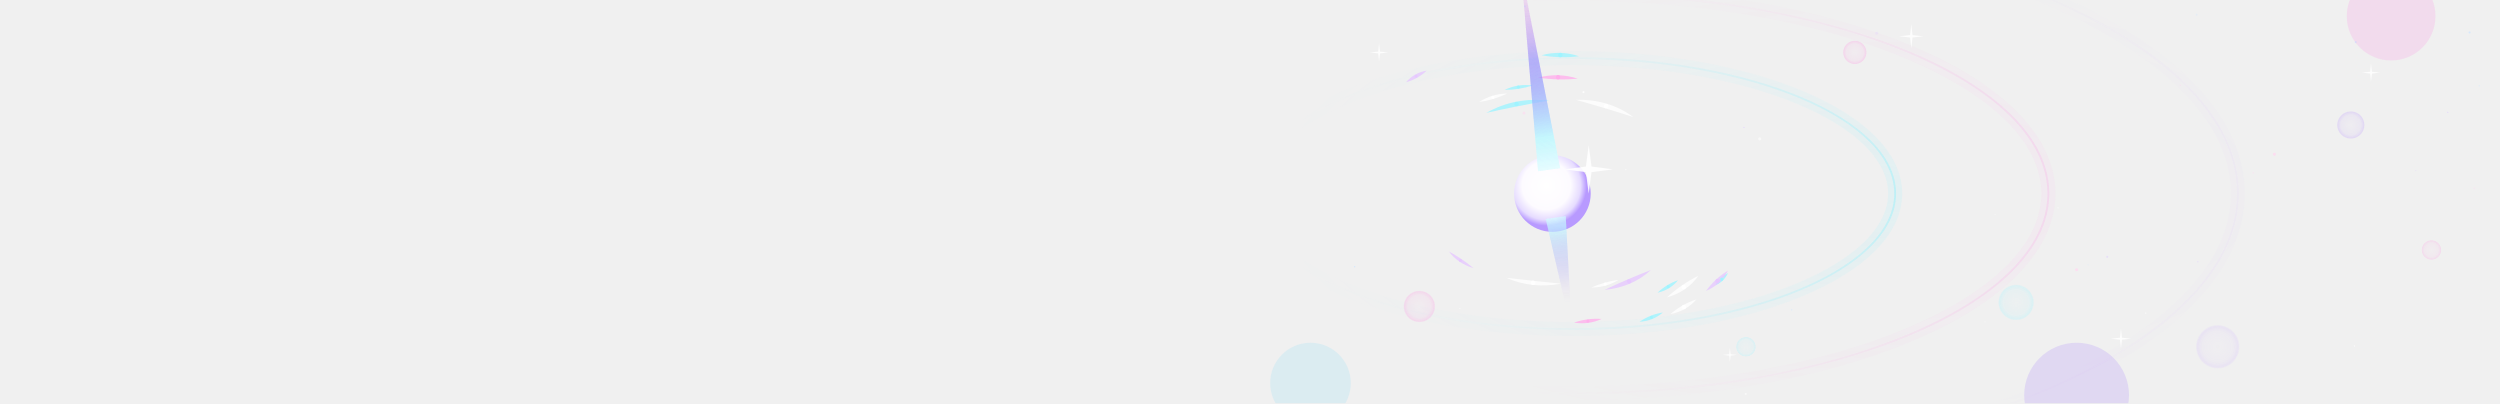
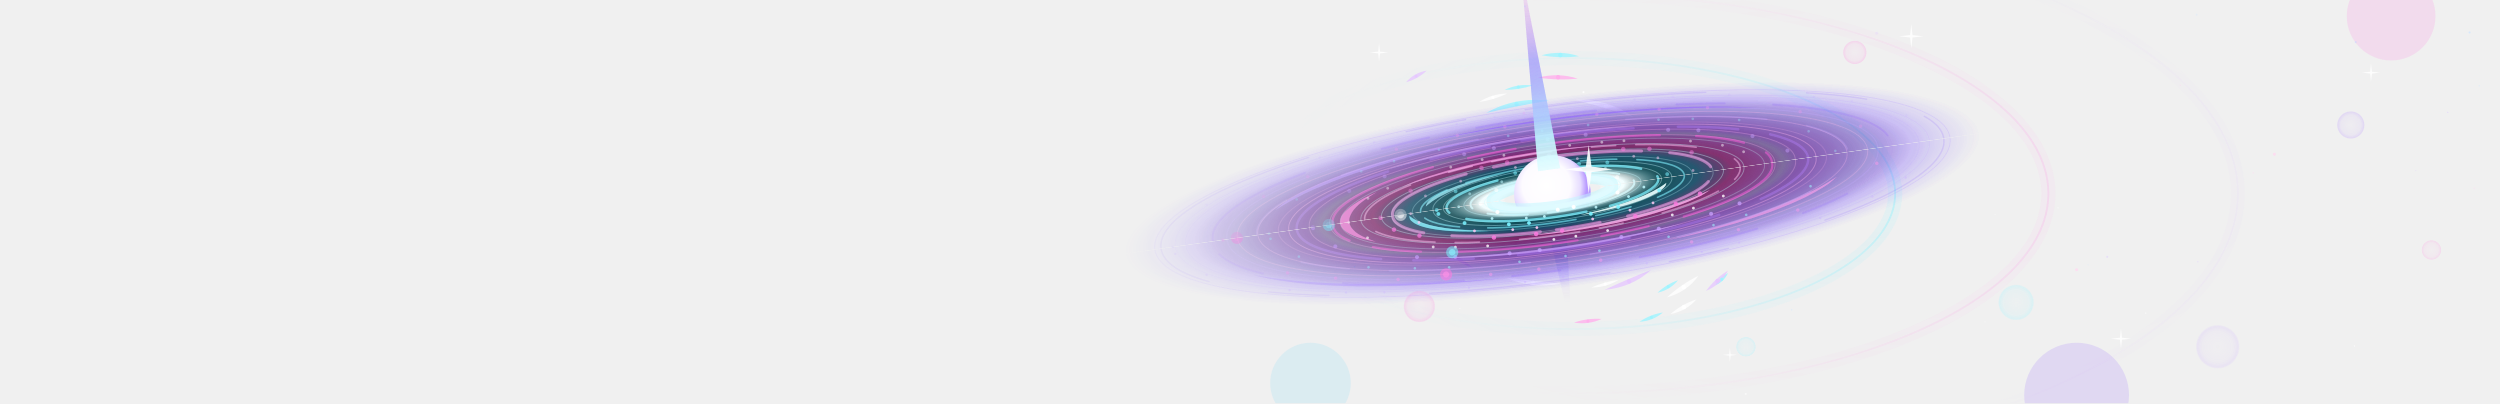
<svg xmlns="http://www.w3.org/2000/svg" viewBox="0 0 1240 200">
  <defs>
    <clipPath id="rdb-singularity-2x">
      <rect x="0" y="0" width="1240" height="200" rx="18" />
    </clipPath>
    <mask id="q1hp1v" maskUnits="userSpaceOnUse" x="0" y="0" width="1240" height="200">
      <ellipse cx="930" cy="96" rx="300" ry="120" fill="url(#q1hp2)" />
    </mask>
    <radialGradient id="q1hp2">
      <stop offset="0" stop-color="#fff" />
      <stop offset="0.55" stop-color="#fff" stop-opacity="0.45" />
      <stop offset="1" stop-color="#fff" stop-opacity="0" />
    </radialGradient>
    <linearGradient id="q1hp1s" x1="610" y1="0" x2="930" y2="0" gradientUnits="userSpaceOnUse">
      <stop offset="0" stop-color="#7af0ff" stop-opacity="0.15" />
      <stop offset="0.55" stop-color="#7af0ff" stop-opacity="0.8" />
      <stop offset="1" stop-color="#7af0ff" />
    </linearGradient>
    <linearGradient id="q1hp1t" x1="534" y1="0" x2="1006" y2="0" gradientUnits="userSpaceOnUse">
      <stop offset="0" stop-color="#ff7ae0" stop-opacity="0.15" />
      <stop offset="0.55" stop-color="#ff7ae0" stop-opacity="0.8" />
      <stop offset="1" stop-color="#ff7ae0" />
    </linearGradient>
    <linearGradient id="q1hp1u" x1="440" y1="0" x2="1100" y2="0" gradientUnits="userSpaceOnUse">
      <stop offset="0" stop-color="#c08aff" stop-opacity="0.15" />
      <stop offset="0.55" stop-color="#c08aff" stop-opacity="0.8" />
      <stop offset="1" stop-color="#c08aff" />
    </linearGradient>
+     <g id="q1hpv" mask="url(#q1hph)">
+       <path d="M558.1 125.8a214 47.1-8 1 1 423.8-59.6 214 47.1-8 1 1-423.8 59.6" fill="url(#q1hpg)" opacity="0.7" />
+       <path d="M558.1 125.8a214 47.1-8 1 1 423.8-59.6 214 47.1-8 1 1-423.8 59.6" fill="url(#q1hpg)" opacity="0.88" />
+       <rect x="556" y="36" width="428" height="120" opacity="0.45" mask="url(#q1hpu)" />
+       <rect x="556" y="36" width="428" height="120" opacity="0.4" mask="url(#q1hpu)" />
+       <path d="M736.3 100.7a34 7.5-8 1 1 67.4-9.4 34 7.5-8 1 1-67.4 9.4" fill="none" stroke="#bff8ff" stroke-width="0.45" opacity="0.3" />
+       <path d="M726.1 102.2a44.3 9.7-8 1 1 87.8-12.4 44.3 9.7-8 1 1-87.8 12.4" fill="none" stroke="#bff8ff" stroke-width="0.45" opacity="0.4" />
+       <path d="M715.9 103.6a54.6 12-8 1 1 108.2-15.2 54.6 12-8 1 1-108.2 15.2" fill="none" stroke="#bff8ff" stroke-width="0.45" opacity="0.4" />
+       <path d="M710.8 104.3a59.8 13.2-8 1 1 118.4-16.6 59.8 13.2-8 1 1-118.4 16.6" fill="none" stroke="#bff8ff" stroke-width="0.45" opacity="0.4" />
+       <path d="M700.6 105.8a70.1 15.4-8 1 1 138.8-19.6 70.1 15.4-8 1 1-138.8 19.6" fill="none" stroke="#bff8ff" stroke-width="0.45" opacity="0.3" />
+       <path d="M690.4 107.2a80.4 17.7-8 1 1 159.2-22.4 80.4 17.7-8 1 1-159.2 22.4" fill="none" stroke="#bff8ff" stroke-width="0.45" opacity="0.3" />
+       <path d="M685.2 107.9a85.6 18.8-8 1 1 169.6-23.8 85.6 18.8-8 1 1-169.6 23.8" fill="none" stroke="#bff8ff" stroke-width="0.45" opacity="0.4" />
+       <path d="M675 109.3a95.9 21.1-8 1 1 190-26.6 95.9 21.1-8 1 1-190 26.6" fill="none" stroke="#bff8ff" stroke-width="0.45" opacity="0.4" />
+       <path d="M664.8 110.8a106.2 23.4-8 1 1 210.4-29.6 106.2 23.4-8 1 1-210.4 29.6" fill="none" stroke="#bff8ff" stroke-width="0.45" opacity="0.3" />
+       <path d="M659.7 111.5a111.4 24.5-8 1 1 220.6-31 111.4 24.5-8 1 1-220.6 31" fill="none" stroke="#ffb0f0" stroke-width="0.45" opacity="0.3" />
+       <path d="M649.5 112.9a121.7 26.8-8 1 1 241-33.8 121.7 26.8-8 1 1-241 33.8" fill="none" stroke="#ffb0f0" stroke-width="0.45" opacity="0.3" />
+       <path d="M639.3 114.4a132 29-8 1 1 261.4-36.8 132 29-8 1 1-261.4 36.8" fill="none" stroke="#ffb0f0" stroke-width="0.45" opacity="0.4" />
+       <path d="M634.1 115.1a137.2 30.2-8 1 1 271.8-38.2 137.2 30.2-8 1 1-271.8 38.2" fill="none" stroke="#ffb0f0" stroke-width="0.45" opacity="0.2" />
+       <path d="M623.9 116.5a147.5 32.5-8 1 1 292.2-41 147.5 32.5-8 1 1-292.2 41" fill="none" stroke="#ffb0f0" stroke-width="0.45" opacity="0.3" />
+       <path d="M613.7 118a157.8 34.7-8 1 1 312.6-44 157.8 34.7-8 1 1-312.6 44" fill="none" stroke="#ffb0f0" stroke-width="0.45" opacity="0.3" />
+       <path d="M608.6 118.7a163 35.9-8 1 1 322.8-45.4 163 35.9-8 1 1-322.8 45.4" fill="none" stroke="#b8a0ff" stroke-width="0.45" opacity="0.3" />
+       <path d="M598.4 120.1a173.3 38.1-8 1 1 343.2-48.2 173.3 38.1-8 1 1-343.2 48.2" fill="none" stroke="#b8a0ff" stroke-width="0.45" opacity="0.2" />
+       <path d="M588.2 121.6a183.6 40.4-8 1 1 363.6-51.2 183.6 40.4-8 1 1-363.6 51.2" fill="none" stroke="#b8a0ff" stroke-width="0.45" opacity="0.2" />
+       <path d="M583 122.3a188.8 41.5-8 1 1 374-52.6 188.8 41.5-8 1 1-374 52.6" fill="none" stroke="#b8a0ff" stroke-width="0.45" opacity="0.2" />
+       <path d="M572.8 123.7a199.1 43.8-8 1 1 394.4-55.4 199.1 43.8-8 1 1-394.4 55.4" fill="none" stroke="#b8a0ff" stroke-width="0.45" opacity="0.3" />
+       <use href="#q1hpi" fill="#e8feff" opacity="0.51" />
+       <use href="#q1hpi" fill="#e8feff" opacity="0.85" />
+       <use href="#q1hpj" fill="#7af0ff" opacity="0.42" />
+       <use href="#q1hpj" fill="#7af0ff" opacity="0.7" />
+       <use href="#q1hpk" fill="#ffb0f0" opacity="0.42" />
+       <use href="#q1hpk" fill="#ffb0f0" opacity="0.7" />
+       <use href="#q1hpl" fill="#ff7ae0" opacity="0.36" />
+       <use href="#q1hpl" fill="#ff7ae0" opacity="0.6" />
+       <use href="#q1hpm" fill="#c8a0ff" opacity="0.33" />
+       <use href="#q1hpm" fill="#c8a0ff" opacity="0.55" />
+       <use href="#q1hpn" fill="#b48cff" opacity="0.3" />
+       <use href="#q1hpn" fill="#b48cff" opacity="0.5" />
+       <use href="#q1hpo" fill="#ff9aec" opacity="0.3" />
+       <use href="#q1hpo" fill="#ff9aec" opacity="0.5" />
+       <use href="#q1hpp" fill="#9a7aff" opacity="0.24" />
+       <use href="#q1hpp" fill="#9a7aff" opacity="0.4" />
+       <use href="#q1hpq" fill="#9ff4ff" opacity="0.36" />
+       <use href="#q1hpq" fill="#9ff4ff" opacity="0.6" />
+       <use href="#q1hpr" fill="#ff8ae0" opacity="0.3" />
+       <use href="#q1hpr" fill="#ff8ae0" opacity="0.5" />
+       <use href="#q1hps" fill="#c8a0ff" opacity="0.27" />
+       <use href="#q1hps" fill="#c8a0ff" opacity="0.45" />
+       <use href="#q1hpt" fill="#8a5aff" opacity="0.24" />
+       <use href="#q1hpt" fill="#8a5aff" opacity="0.4" />
+       <path d="M740.3 100.2a30 6.6-8 1 1 59.4-8.4 30 6.6-8 1 1-59.4 8.4" fill="none" stroke="#ffffff" stroke-width="1.5" opacity="0.95" stroke-dasharray="34 7 12 5" stroke-linecap="round">
+         <animate attributeName="stroke-dashoffset" values="0;-58" dur="4.2s" repeatCount="indefinite" />
+       </path>
+       <path d="M729.4 101.7a41 9-8 1 1 81.2-11.4 41 9-8 1 1-81.2 11.4" fill="none" stroke="#d6fbff" stroke-width="1" opacity="0.8" stroke-dasharray="48 10 20 8" stroke-linecap="round">
+         <animate attributeName="stroke-dashoffset" values="0;-86" dur="5.6s" repeatCount="indefinite" />
+       </path>
+       <path d="M717.5 103.4a53 11.7-8 1 1 105-14.8 53 11.7-8 1 1-105 14.8" fill="none" stroke="#7af0ff" stroke-width="1.2" opacity="0.75" stroke-dasharray="30 12 60 9" stroke-linecap="round">
+         <animate attributeName="stroke-dashoffset" values="0;-111" dur="7.4s" repeatCount="indefinite" />
+       </path>
+       <path d="M704.6 105.2a66 14.5-8 1 1 130.8-18.4 66 14.5-8 1 1-130.8 18.4" fill="none" stroke="#7af0ff" stroke-width="0.8" opacity="0.6" stroke-dasharray="18 10 44 14" stroke-linecap="round">
+         <animate attributeName="stroke-dashoffset" values="0;-86" dur="8.4s" repeatCount="indefinite" />
+       </path>
+       <path d="M690.8 107.1a80 17.6-8 1 1 158.4-22.2 80 17.6-8 1 1-158.4 22.2" fill="none" stroke="#ff9aec" stroke-width="1.5" opacity="0.55" stroke-dasharray="44 14 22 8" stroke-linecap="round">
+         <animate attributeName="stroke-dashoffset" values="0;-88" dur="11s" repeatCount="indefinite" />
+       </path>
+       <path d="M676.9 109.1a94 20.7-8 1 1 186.2-26.2 94 20.7-8 1 1-186.2 26.2" fill="none" stroke="#ffc0f4" stroke-width="0.8" opacity="0.5" stroke-dasharray="30 20 12 10" stroke-linecap="round">
+         <animate attributeName="stroke-dashoffset" values="0;-72" dur="12s" repeatCount="indefinite" />
+       </path>
+       <path d="M661.1 111.3a110 24.2-8 1 1 217.8-30.6 110 24.2-8 1 1-217.8 30.6" fill="none" stroke="#ff4fd8" stroke-width="1.1" opacity="0.5" stroke-dasharray="60 18 24 12" stroke-linecap="round">
+         <animate attributeName="stroke-dashoffset" values="0;-114" dur="15s" repeatCount="indefinite" />
+       </path>
+       <path d="M643.2 113.8a128 28.2-8 1 1 253.6-35.6 128 28.2-8 1 1-253.6 35.6" fill="none" stroke="#b07aff" stroke-width="1.2" opacity="0.38" stroke-dasharray="56 22 30 16" stroke-linecap="round">
+         <animate attributeName="stroke-dashoffset" values="0;-124" dur="18s" repeatCount="indefinite" />
+       </path>
+       <path d="M623.4 116.6a148 32.6-8 1 1 293.2-41.2 148 32.6-8 1 1-293.2 41.2" fill="none" stroke="#c0a0ff" stroke-width="0.8" opacity="0.3" stroke-dasharray="24 30 70 20" stroke-linecap="round">
+         <animate attributeName="stroke-dashoffset" values="0;-144" dur="22s" repeatCount="indefinite" />
+       </path>
+       <path d="M601.7 119.7a170 37.4-8 1 1 336.6-47.4 170 37.4-8 1 1-336.6 47.4" fill="none" stroke="#8a5aff" stroke-width="1" opacity="0.22" stroke-dasharray="60 40 24 24" stroke-linecap="round">
+         <animate attributeName="stroke-dashoffset" values="0;-148" dur="27s" repeatCount="indefinite" />
+       </path>
+       <path d="M575.9 123.3a196 43.1-8 1 1 388.2-54.6 196 43.1-8 1 1-388.2 54.6" fill="none" stroke="#7a4aff" stroke-width="0.7" opacity="0.16" stroke-dasharray="90 50 30 30" stroke-linecap="round">
+         <animate attributeName="stroke-dashoffset" values="0;-200" dur="33s" repeatCount="indefinite" />
+       </path>
+       <path d="M740.3 100.2a30 6.6-8 1 1 59.4-8.4 30 6.6-8 1 1-59.4 8.4" fill="none" stroke="#ffffff" stroke-width="2.2" opacity="0.95" />
+       <path d="M740.3 100.2a30 6.6-8 1 1 59.4-8.4 30 6.6-8 1 1-59.4 8.4" fill="none" stroke="#bff8ff" stroke-width="6" opacity="0.5" />
+     </g>
+     <mask id="q1hph" maskUnits="userSpaceOnUse" x="-50" y="-50" width="1340" height="300">
+       <rect x="0" y="0" width="1240" height="200" fill="url(#q1hp23)" />
+     </mask>
+     <linearGradient id="q1hp23" x1="558.08" y1="125.78" x2="981.92" y2="66.22" gradientUnits="userSpaceOnUse">
+       <stop offset="0" stop-color="#fff" stop-opacity="0.3" />
+       <stop offset="0.45" stop-color="#fff" />
+       <stop offset="1" stop-color="#fff" stop-opacity="0.85" />
+     </linearGradient>
+     <radialGradient id="q1hpg" cx="0" cy="0" r="214" gradientUnits="userSpaceOnUse" gradientTransform="translate(770,96) rotate(-8) scale(1,0.22)">
+       <stop offset="0" stop-color="#fff" stop-opacity="0" />
+       <stop offset="0.11" stop-color="#ffffff" stop-opacity="0" />
+       <stop offset="0.13" stop-color="#ffffff" />
+       <stop offset="0.19" stop-color="#e8feff" />
+       <stop offset="0.26" stop-color="#22e0ff" />
+       <stop offset="0.34" stop-color="#2ab8ff" stop-opacity="0.9" />
+       <stop offset="0.42" stop-color="#ff3ad0" stop-opacity="0.85" />
+       <stop offset="0.5" stop-color="#d02ee8" stop-opacity="0.6" />
+       <stop offset="0.54" stop-color="#7a2cff" stop-opacity="0.3" />
+       <stop offset="0.58" stop-color="#a23cff" stop-opacity="0.6" />
+       <stop offset="0.66" stop-color="#8a3dff" stop-opacity="0.46" />
+       <stop offset="0.74" stop-color="#5a2cff" stop-opacity="0.28" />
+       <stop offset="0.78" stop-color="#6a34ff" stop-opacity="0.3" />
+       <stop offset="0.88" stop-color="#4a1dff" stop-opacity="0.12" />
+       <stop offset="1" stop-color="#4a1dff" stop-opacity="0" />
+     </radialGradient>
+     <mask id="q1hpu" maskUnits="userSpaceOnUse" x="-50" y="-50" width="1340" height="300">
+       <path d="M592 121a179.8 39.5-8 1 1 356-50 179.8 39.5-8 1 1-356 50" fill="url(#q1hp25)" />
+     </mask>
+     <radialGradient id="q1hp25" cx="0" cy="0" r="179.76" gradientUnits="userSpaceOnUse" gradientTransform="translate(770,96) rotate(-8) scale(1,0.22)">
+       <stop offset="0" stop-color="#fff" stop-opacity="0" />
+       <stop offset="0.2" stop-color="#fff" stop-opacity="0" />
+       <stop offset="0.3" stop-color="#fff" />
+       <stop offset="1" stop-color="#fff" stop-opacity="0" />
+     </radialGradient>
+     <path d="M826.5 90.7c-.1 .3-.2 1.1-.6 1.6-.4 .6-1 1.1-1.7 1.7-.7 .6-1.6 1.2-2.6 1.8-1.1 .6-2.3 1.2-3.6 1.8-1.3 .6-2.8 1.2-4.3 1.8-1.6 .6-3.3 1.1-5.1 1.7-1.8 .6-3.7 1.1-5.7 1.6-1.9 .5-4 1-6.1 1.5-2.1 .5-4.3 .9-6.5 1.4-2.1 .4-5.5 .9-6.6 1.1l0 0c1-.3 4-1 6-1.5 1.9-.4 3.8-.9 5.6-1.4 1.9-.5 3.6-1 5.3-1.6 1.7-.5 3.4-1 4.9-1.5 1.6-.5 3.1-1.1 4.6-1.6 1.4-.5 2.8-1.1 4.1-1.6 1.3-.6 2.6-1.1 3.7-1.7 1.2-.5 2.3-1.1 3.3-1.7 1.1-.5 2-1.1 2.9-1.7 .9-.5 2-1.4 2.4-1.7z" id="q1hpi" />
+     <path d="M738.5 114.6c-1.1 0-4.6 .2-6.7 .2-2.2 .1-4.3 0-6.3 0-2.1 0-4-.1-5.9-.2-1.8-.1-3.6-.3-5.2-.5-1.7-.2-3.2-.4-4.6-.7-1.4-.2-2.7-.6-3.9-.9-1.1-.3-2.1-.7-3-1.1-.9-.4-1.6-.8-2.2-1.3-.6-.4-1.1-.9-1.3-1.4-.3-.5-.3-1.3-.4-1.6l0 0c.3 .2 1.2 .9 1.9 1.3 .7 .4 1.4 .8 2.3 1.2 .8 .4 1.7 .8 2.8 1.1 1 .3 2.1 .7 3.3 1 1.1 .2 2.4 .5 3.7 .8 1.4 .2 2.8 .5 4.3 .7 1.4 .2 3 .4 4.6 .5 1.7 .2 3.4 .3 5.1 .4 1.8 .2 3.7 .2 5.6 .3 1.9 .1 4.9 .1 5.9 .2z" id="q1hpj" />
+     <path d="M848.2 94.2c-.8 .5-2.8 1.9-4.6 2.9-1.8 .9-3.9 1.9-6.2 2.9-2.3 .9-4.8 1.9-7.5 2.8-2.6 1-5.5 1.9-8.6 2.8-3 .9-6.2 1.8-9.5 2.6-3.3 .8-6.8 1.6-10.3 2.4-3.6 .7-7.2 1.5-10.9 2.1-3.6 .7-7.3 1.3-11.1 1.8-3.7 .6-7.4 1.1-11.1 1.5-3.7 .4-9.1 .8-10.9 1l0 0c1.8-.2 7.3-.9 11-1.5 3.6-.5 7.2-1.1 10.7-1.7 3.5-.6 7-1.2 10.5-1.9 3.4-.6 6.8-1.4 10.1-2.1 3.3-.7 6.5-1.5 9.7-2.3 3.1-.8 6.2-1.6 9.1-2.4 3-.9 5.8-1.7 8.5-2.6 2.7-.9 5.4-1.8 7.8-2.7 2.5-.9 4.8-1.8 7.1-2.8 2.2-.9 5.2-2.3 6.2-2.8z" id="q1hpk" />
+     <path d="M682.4 119.9c-1-.3-4.4-.9-6.3-1.4-1.9-.5-3.5-1.1-4.9-1.7-1.4-.6-2.6-1.3-3.6-2-1-.7-1.7-1.5-2.2-2.3-.4-.8-.7-1.7-.7-2.5 .1-.9 .3-1.8 .8-2.8 .5-.9 1.3-1.9 2.3-2.8 1-1 2.2-2 3.7-3 1.4-1 3.1-2 5-3.1 1.9-1 5.3-2.5 6.3-3l0 0c-.8 .5-3.3 2-4.8 3-1.4 1-2.7 2-3.8 2.9-1.1 1-2 1.9-2.8 2.9-.7 .9-1.2 1.8-1.6 2.7-.4 .9-.6 1.7-.6 2.6 0 .8 .1 1.6 .5 2.4 .3 .8 .9 1.6 1.6 2.3 .7 .8 1.6 1.5 2.6 2.1 1.1 .7 2.4 1.3 3.8 1.9 1.4 .6 3.9 1.5 4.7 1.8z" id="q1hpl" />
+     <path d="M834.7 110.8c-1.8 .5-7.1 2-10.9 3-3.7 1-7.7 1.9-11.7 2.8-4 .9-8.2 1.8-12.4 2.6-4.2 .8-8.5 1.6-12.8 2.3-4.3 .8-8.7 1.4-13 2.1-4.4 .6-8.8 1.1-13.1 1.6-4.4 .5-8.7 1-13 1.3-4.2 .4-8.5 .7-12.6 .9-4.1 .3-8.2 .4-12 .5-3.9 .1-9.4 .1-11.3 .1l0 0c2-.1 8-.3 12-.6 4-.2 8.1-.5 12.2-.8 4.1-.3 8.3-.7 12.5-1.1 4.1-.4 8.3-.9 12.5-1.4 4.2-.5 8.4-1 12.6-1.6 4.2-.6 8.4-1.3 12.6-1.9 4.2-.7 8.3-1.4 12.4-2.2 4.2-.7 8.3-1.5 12.3-2.3 4-.8 8-1.7 12-2.6 3.9-.9 9.7-2.3 11.7-2.7z" id="q1hpm" />
+     <path d="M632.6 104.2c.8-.7 2.9-2.6 4.8-4 1.9-1.3 4.2-2.7 6.7-4.1 2.6-1.4 5.4-2.7 8.4-4.1 3.1-1.4 6.5-2.8 10-4.1 3.6-1.4 7.4-2.7 11.4-4 4-1.3 8.3-2.6 12.7-3.9 4.4-1.2 9-2.5 13.7-3.6 4.7-1.2 9.6-2.3 14.5-3.4 4.9-1.1 10-2.1 15.1-3 5.1-1 13-2.2 15.6-2.7l0 0c-2.5 .5-10.1 2-15 3-4.9 1.1-9.8 2.1-14.5 3.2-4.7 1.1-9.3 2.3-13.7 3.4-4.5 1.2-8.8 2.4-13 3.6-4.2 1.3-8.3 2.5-12.1 3.8-3.9 1.2-7.7 2.5-11.2 3.8-3.5 1.3-6.9 2.7-10.1 4-3.2 1.3-6.2 2.7-9 4-2.8 1.4-5.3 2.7-7.7 4.1-2.4 1.3-5.5 3.3-6.6 4z" id="q1hpn" />
+     <path d="M911.2 87.6c-.7 .5-2.4 2.1-3.9 3.3-1.5 1.1-3.3 2.2-5.2 3.3-2 1.2-4.1 2.3-6.4 3.5-2.3 1.1-4.8 2.2-7.5 3.4-2.6 1.1-5.5 2.2-8.5 3.4-3 1.1-6.1 2.2-9.4 3.3-3.3 1-6.8 2.1-10.3 3.2-3.6 1-7.3 2-11.1 3-3.7 1-7.6 2-11.6 2.9-4 .9-10.2 2.2-12.2 2.7l0 0c1.9-.5 7.7-1.9 11.5-2.9 3.7-1 7.4-2 11-3 3.5-1 7-2 10.4-3.1 3.3-1 6.6-2.1 9.7-3.1 3.2-1.1 6.2-2.2 9.1-3.3 3-1.1 5.8-2.1 8.4-3.3 2.7-1.1 5.3-2.2 7.7-3.3 2.4-1.1 4.7-2.2 6.9-3.3 2.2-1.1 4.2-2.3 6.1-3.4 1.8-1.1 4.4-2.8 5.3-3.3z" id="q1hpo" />
+     <path d="M745 138c-2.5 .3-10.1 1.1-15.1 1.6-5 .4-10 .8-14.9 1.1-4.8 .4-9.7 .6-14.4 .8-4.8 .2-9.4 .4-14 .4-4.5 .1-9 .1-13.2 .1-4.3-.1-8.5-.2-12.5-.4-4-.2-7.8-.4-11.5-.7-3.6-.4-7.1-.7-10.4-1.2-3.3-.4-6.4-.9-9.3-1.5-2.9-.5-6.6-1.5-7.9-1.8l0 0c1.5 .2 6 1 9.1 1.5 3.2 .4 6.6 .8 10 1.2 3.5 .3 7.1 .7 10.8 .9 3.7 .3 7.6 .5 11.6 .6 3.9 .2 8 .3 12.2 .3 4.2 .1 8.5 .1 12.9 .1 4.4-.1 8.9-.2 13.5-.3 4.6-.2 9.2-.4 14-.6 4.7-.3 9.5-.6 14.4-.9 4.8-.4 12.3-1 14.7-1.2z" id="q1hpp" />
+     <path d="M707.2 102.4c.1-.3 .2-1.1 .6-1.6 .3-.6 .8-1.1 1.5-1.7 .6-.6 1.4-1.2 2.3-1.7 .9-.6 2-1.2 3.2-1.8 1.1-.6 2.4-1.2 3.8-1.8 1.4-.6 3-1.2 4.6-1.8 1.6-.5 3.4-1.1 5.2-1.6 1.8-.6 3.7-1.1 5.6-1.6 2-.6 4-1.1 6.1-1.5 2.1-.5 5.3-1.1 6.4-1.4l0 0c-1 .3-3.8 1.1-5.7 1.6-1.8 .5-3.6 1-5.3 1.5-1.7 .6-3.4 1.1-5 1.6-1.6 .6-3.1 1.1-4.6 1.7-1.4 .5-2.8 1.1-4.2 1.6-1.3 .6-2.5 1.1-3.7 1.7-1.2 .6-2.3 1.1-3.4 1.7-1 .5-2 1.1-2.9 1.7-.9 .5-1.7 1.1-2.4 1.7-.8 .5-1.7 1.4-2.1 1.7z" id="q1hpq" />
+     <path d="M695.3 92.8c1.1-.5 4.2-1.9 6.6-2.9 2.4-.9 5.1-1.9 7.9-2.8 2.8-.9 5.8-1.8 8.8-2.7 3.1-.9 6.4-1.7 9.7-2.5 3.4-.8 6.8-1.6 10.4-2.4 3.5-.7 7.1-1.4 10.8-2.1 3.6-.6 7.4-1.2 11.1-1.8 3.7-.5 7.4-1 11.1-1.5 3.7-.4 7.4-.8 11-1.1 3.6-.3 8.9-.7 10.7-.8l0 0c-1.8 .2-7.3 .8-10.9 1.2-3.6 .4-7.2 .9-10.8 1.4-3.6 .5-7.2 1-10.8 1.6-3.5 .6-7 1.2-10.5 1.8-3.5 .7-6.9 1.4-10.3 2.1-3.4 .7-6.7 1.4-9.9 2.2-3.3 .8-6.5 1.6-9.6 2.4-3.1 .8-6.1 1.6-9 2.5-2.9 .9-5.7 1.7-8.4 2.6-2.8 .9-6.6 2.3-7.9 2.8z" id="q1hpr" />
+     <path d="M686.3 84.6c1.7-.5 6.6-2.2 10.2-3.2 3.5-1.1 7.3-2.1 11.1-3.2 3.9-1 7.9-2 12-2.9 4.1-1 8.3-1.9 12.6-2.7 4.2-.9 8.6-1.7 13-2.5 4.4-.8 8.8-1.5 13.3-2.2 4.5-.7 9-1.3 13.4-1.8 4.5-.6 8.9-1.1 13.3-1.5 4.4-.5 8.8-.9 13.1-1.2 4.3-.3 10.5-.6 12.6-.7l0 0c-2.1 .2-8.6 .7-12.9 1.1-4.3 .4-8.7 .9-13.1 1.4-4.3 .5-8.7 1-13 1.6-4.4 .6-8.7 1.2-13.1 1.9-4.3 .7-8.6 1.4-12.9 2.2-4.2 .7-8.5 1.5-12.7 2.3-4.1 .9-8.3 1.7-12.3 2.6-4.1 .9-8.1 1.8-12 2.8-3.9 .9-7.8 1.9-11.5 2.9-3.8 1.1-9.2 2.6-11.1 3.1z" id="q1hps" />
+     <path d="M709 69.9c2.7-.6 10.6-2.4 16.1-3.5 5.5-1.1 11.1-2.2 16.8-3.2 5.7-1 11.4-2 17.2-2.9 5.7-.8 11.6-1.6 17.4-2.4 5.7-.7 11.6-1.4 17.3-1.9 5.7-.6 11.4-1.1 17-1.5 5.6-.5 11.2-.8 16.6-1.1 5.4-.2 10.7-.4 15.8-.5 5.1-.1 10.1-.1 14.9 0 4.7 .1 11.4 .5 13.7 .5l0 0c-2.4 0-9.5-.1-14.5-.1-4.9 0-10 .1-15.1 .2-5.2 .2-10.5 .4-15.8 .7-5.4 .3-10.9 .7-16.4 1.1-5.5 .4-11.1 .9-16.7 1.5-5.6 .6-11.3 1.2-17 1.9-5.6 .7-11.3 1.5-17 2.3-5.7 .8-11.4 1.7-17 2.6-5.7 1-11.3 2-16.8 3-5.6 1.1-13.8 2.8-16.5 3.3z" id="q1hpt" />
+     <clipPath id="q1hpx">
+       <polygon points="309.6,-162.4 1141.4,-279.3 1185.9,37.5 354.1,154.5" />
+     </clipPath>
+     <g id="q1hpw" mask="url(#q1hph)">
+       <path d="M734.4 101a36 7.9-8 1 1 71.2-10 36 7.9-8 1 1-71.2 10" fill="none" stroke="#ffffff" stroke-width="2" stroke-linecap="round" stroke-dasharray="0.01 11 0.01 23 0.01 8 0.01 30" opacity="1">
+         <animate attributeName="stroke-dashoffset" values="0;-72.04" dur="5s" repeatCount="indefinite" />
+       </path>
+       <path d="M723.5 102.5a47 10.3-8 1 1 93-13 47 10.3-8 1 1-93 13" fill="none" stroke="#bff8ff" stroke-width="1.4" stroke-linecap="round" stroke-dasharray="0.01 9 0.01 17 0.01 26" opacity="0.9">
+         <animate attributeName="stroke-dashoffset" values="0;-52.03" dur="8s" repeatCount="indefinite" />
+       </path>
+       <path d="M712.6 104.1a58 12.8-8 1 1 114.8-16.2 58 12.8-8 1 1-114.8 16.2" fill="none" stroke="#7af0ff" stroke-width="1.9" stroke-linecap="round" stroke-dasharray="0.01 14 0.01 31 0.01 10 0.01 22" opacity="0.95">
+         <animate attributeName="stroke-dashoffset" values="0;-77.04" dur="9s" repeatCount="indefinite" />
+       </path>
+       <path d="M699.7 105.9a71 15.6-8 1 1 140.6-19.8 71 15.6-8 1 1-140.6 19.8" fill="none" stroke="#ffc8f4" stroke-width="1.4" stroke-linecap="round" stroke-dasharray="0.01 12 0.01 19 0.01 28" opacity="0.9">
+         <animate attributeName="stroke-dashoffset" values="0;-59.03" dur="11s" repeatCount="indefinite" />
+       </path>
+       <path d="M684.8 108a86 18.9-8 1 1 170.4-24 86 18.9-8 1 1-170.4 24" fill="none" stroke="#ff7ae0" stroke-width="2.2" stroke-linecap="round" stroke-dasharray="0.01 21 0.01 37 0.01 13" opacity="0.85">
+         <animate attributeName="stroke-dashoffset" values="0;-71.03" dur="14s" repeatCount="indefinite" />
+       </path>
+       <path d="M669 110.2a102 22.4-8 1 1 202-28.4 102 22.4-8 1 1-202 28.4" fill="none" stroke="#ffffff" stroke-width="1.4" stroke-linecap="round" stroke-dasharray="0.01 16 0.01 11 0.01 33" opacity="0.85">
+         <animate attributeName="stroke-dashoffset" values="0;-60.03" dur="17s" repeatCount="indefinite" />
+       </path>
+       <path d="M651.2 112.7a120 26.4-8 1 1 237.6-33.4 120 26.4-8 1 1-237.6 33.4" fill="none" stroke="#c8a0ff" stroke-width="2" stroke-linecap="round" stroke-dasharray="0.01 27 0.01 19 0.01 41 0.01 15" opacity="0.8">
+         <animate attributeName="stroke-dashoffset" values="0;-102.04" dur="21s" repeatCount="indefinite" />
+       </path>
+       <path d="M629.4 115.8a142 31.2-8 1 1 281.2-39.6 142 31.2-8 1 1-281.2 39.6" fill="none" stroke="#9ff4ff" stroke-width="1.3" stroke-linecap="round" stroke-dasharray="0.01 23 0.01 35 0.01 17" opacity="0.6">
+         <animate attributeName="stroke-dashoffset" values="0;-75.03" dur="26s" repeatCount="indefinite" />
+       </path>
+       <path d="M606.6 119a165 36.3-8 1 1 326.8-46 165 36.3-8 1 1-326.8 46" fill="none" stroke="#ff9aec" stroke-width="1.7" stroke-linecap="round" stroke-dasharray="0.01 31 0.01 24 0.01 46" opacity="0.5">
+         <animate attributeName="stroke-dashoffset" values="0;-101.03" dur="31s" repeatCount="indefinite" />
+       </path>
+       <path d="M581.8 122.4a190 41.8-8 1 1 376.4-52.8 190 41.8-8 1 1-376.4 52.8" fill="none" stroke="#c8b0ff" stroke-width="1.2" stroke-linecap="round" stroke-dasharray="0.01 28 0.01 42 0.01 19" opacity="0.4">
+         <animate attributeName="stroke-dashoffset" values="0;-89.03" dur="38s" repeatCount="indefinite" />
+       </path>
+       <path d="M694.7 106.6a76 16.7-8 1 1 150.6-21.2 76 16.7-8 1 1-150.6 21.2" fill="none" stroke="#ffffff" stroke-width="3.4" stroke-linecap="round" stroke-dasharray="0.01 330" opacity="0.95">
+         <animate attributeName="stroke-dashoffset" values="0;-330.01" dur="13s" repeatCount="indefinite" />
+       </path>
+       <path d="M659.1 111.6a112 24.6-8 1 1 221.8-31.2 112 24.6-8 1 1-221.8 31.2" fill="none" stroke="#9ff4ff" stroke-width="3.2" stroke-linecap="round" stroke-dasharray="0.01 410" opacity="0.9">
+         <animate attributeName="stroke-dashoffset" values="0;-410.01" dur="19s" repeatCount="indefinite" />
+       </path>
+       <path d="M613.5 118a158 34.8-8 1 1 313-44 158 34.8-8 1 1-313 44" fill="none" stroke="#ffb0f0" stroke-width="3" stroke-linecap="round" stroke-dasharray="0.01 560" opacity="0.85">
+         <animate attributeName="stroke-dashoffset" values="0;-560.01" dur="28s" repeatCount="indefinite" />
+       </path>
+       <g opacity="0.7">
+         <path d="M694.7 106.6a76 16.7-8 1 1 150.6-21.2 76 16.7-8 1 1-150.6 21.2" fill="none" stroke="#ffffff" stroke-width="6" stroke-linecap="round" stroke-dasharray="0.01 330" opacity="0.9">
+           <animate attributeName="stroke-dashoffset" values="0;-330.01" dur="13s" repeatCount="indefinite" />
+         </path>
+         <path d="M659.1 111.6a112 24.6-8 1 1 221.8-31.2 112 24.6-8 1 1-221.8 31.2" fill="none" stroke="#7af0ff" stroke-width="6" stroke-linecap="round" stroke-dasharray="0.01 410" opacity="0.9">
+           <animate attributeName="stroke-dashoffset" values="0;-410.01" dur="19s" repeatCount="indefinite" />
+         </path>
+         <path d="M613.5 118a158 34.8-8 1 1 313-44 158 34.8-8 1 1-313 44" fill="none" stroke="#ff7ae0" stroke-width="6" stroke-linecap="round" stroke-dasharray="0.01 560" opacity="0.9">
+           <animate attributeName="stroke-dashoffset" values="0;-560.01" dur="28s" repeatCount="indefinite" />
+         </path>
+       </g>
+     </g>
    <radialGradient id="q1hp2e" cx="767" cy="92" r="20" gradientUnits="userSpaceOnUse">
      <stop offset="0" stop-color="#ffffff" />
      <stop offset="0.6" stop-color="#fdfbff" />
      <stop offset="0.85" stop-color="#e6dcff" />
      <stop offset="1" stop-color="#b89aff" />
    </radialGradient>
    <linearGradient id="q1hp13" x1="770" y1="96" x2="754.41" y2="-14.91" gradientUnits="userSpaceOnUse">
      <stop offset="0" stop-color="#ffffff" stop-opacity="0.9" />
      <stop offset="0.25" stop-color="#bff8ff" stop-opacity="0.72" />
      <stop offset="0.6" stop-color="#7a6cff" stop-opacity="0.315" />
      <stop offset="1" stop-color="#ff5ad8" stop-opacity="0" />
    </linearGradient>
    <mask id="q1hp2g" maskUnits="userSpaceOnUse" x="-50" y="-50" width="1340" height="300">
      <rect x="-50" y="-50" width="1340" height="300" fill="url(#q1hp2f)" />
    </mask>
    <linearGradient id="q1hp2f" x1="0" y1="150" x2="0" y2="112" gradientUnits="userSpaceOnUse">
      <stop offset="0" stop-color="#fff" stop-opacity="0" />
      <stop offset="1" stop-color="#fff" />
    </linearGradient>
    <linearGradient id="q1hp14" x1="770" y1="96" x2="779.74" y2="165.32" gradientUnits="userSpaceOnUse">
      <stop offset="0" stop-color="#ffffff" stop-opacity="0.6" />
      <stop offset="0.25" stop-color="#bff8ff" stop-opacity="0.48" />
      <stop offset="0.6" stop-color="#7a6cff" stop-opacity="0.21" />
      <stop offset="1" stop-color="#ff5ad8" stop-opacity="0" />
    </linearGradient>
+     <clipPath id="q1hpy">
+       <polygon points="354.1,154.5 1185.9,37.5 1230.4,354.4 398.6,471.3" />
+     </clipPath>
    <radialGradient id="q1hp15" cx="0.5" cy="0.5" r="0.5">
      <stop offset="0" stop-color="#9ff4ff" stop-opacity="0.14" />
      <stop offset="0.7" stop-color="#9ff4ff" stop-opacity="0.34" />
      <stop offset="0.92" stop-color="#9ff4ff" stop-opacity="0.9" />
      <stop offset="1" stop-color="#9ff4ff" stop-opacity="0" />
    </radialGradient>
    <radialGradient id="q1hp8" cx="0.5" cy="0.5" r="0.5">
      <stop offset="0" stop-color="#ff8ae0" stop-opacity="0.14" />
      <stop offset="0.7" stop-color="#ff8ae0" stop-opacity="0.34" />
      <stop offset="0.92" stop-color="#ff8ae0" stop-opacity="0.9" />
      <stop offset="1" stop-color="#ff8ae0" stop-opacity="0" />
    </radialGradient>
    <radialGradient id="q1hp2k" cx="0.5" cy="0.5" r="0.5">
      <stop offset="0" stop-color="#b48cff" stop-opacity="0.14" />
      <stop offset="0.7" stop-color="#b48cff" stop-opacity="0.34" />
      <stop offset="0.92" stop-color="#b48cff" stop-opacity="0.9" />
      <stop offset="1" stop-color="#b48cff" stop-opacity="0" />
    </radialGradient>
    <radialGradient id="q1hp2l" cx="0.5" cy="0.5" r="0.5">
      <stop offset="0" stop-color="#c8a8ff" stop-opacity="0.14" />
      <stop offset="0.7" stop-color="#c8a8ff" stop-opacity="0.34" />
      <stop offset="0.92" stop-color="#c8a8ff" stop-opacity="0.9" />
      <stop offset="1" stop-color="#c8a8ff" stop-opacity="0" />
    </radialGradient>
  </defs>
  <g clip-path="url(#rdb-singularity-2x)">
    <g>
      <path d="M755.9 56.1h.01" fill="none" stroke="#ffd9f0" stroke-width="1.5" stroke-linecap="round" opacity="0.55" />
      <path d="M671.9 132.3h.01" fill="none" stroke="#cfe6ff" stroke-width="0.6" stroke-linecap="round" opacity="1" />
      <path d="M865.9 195.4h.01" fill="none" stroke="#ffffff" stroke-width="1" stroke-linecap="round" opacity="0.55" />
      <path d="M1198.2 84.6h.01" fill="none" stroke="#e0d0ff" stroke-width="0.6" stroke-linecap="round" opacity="0.3" />
      <path d="M989.6 106.4h.01" fill="none" stroke="#ffffff" stroke-width="0.6" stroke-linecap="round" opacity="0.3" />
      <path d="M1214.1 55.7h.01" fill="none" stroke="#e0d0ff" stroke-width="0.6" stroke-linecap="round" opacity="0.8" />
      <path d="M806.4 84.1h.01" fill="none" stroke="#ffffff" stroke-width="0.6" stroke-linecap="round" opacity="0.55" />
      <path d="M1064.3 155.3h.01" fill="none" stroke="#ffffff" stroke-width="0.6" stroke-linecap="round" opacity="0.8" />
      <animate attributeName="opacity" values="1;0.3;1" dur="3s" begin="-0s" repeatCount="indefinite" />
    </g>
    <g>
      <path d="M1089.5 7.3h.01" fill="none" stroke="#cfe6ff" stroke-width="1" stroke-linecap="round" opacity="0.3" />
      <path d="M1128.1 76.5h.01" fill="none" stroke="#ffd9f0" stroke-width="1.5" stroke-linecap="round" opacity="0.8" />
      <path d="M1168.4 20.9h.01" fill="none" stroke="#cfe6ff" stroke-width="1" stroke-linecap="round" opacity="0.8" />
      <path d="M1020.8 103.1h.01" fill="none" stroke="#ffffff" stroke-width="0.6" stroke-linecap="round" opacity="0.55" />
      <path d="M756.4 3.2h.01" fill="none" stroke="#cfe6ff" stroke-width="1" stroke-linecap="round" opacity="0.55" />
      <path d="M1035.7 131.4h.01" fill="none" stroke="#cfe6ff" stroke-width="0.6" stroke-linecap="round" opacity="0.3" />
      <path d="M984.6 159.6h.01" fill="none" stroke="#ffffff" stroke-width="0.6" stroke-linecap="round" opacity="0.3" />
      <path d="M872.8 68.9h.01" fill="none" stroke="#ffffff" stroke-width="1.5" stroke-linecap="round" opacity="0.55" />
      <path d="M888.7 153.7h.01" fill="none" stroke="#cfe6ff" stroke-width="0.6" stroke-linecap="round" opacity="0.8" />
      <animate attributeName="opacity" values="1;0.3;1" dur="4.4s" begin="-1s" repeatCount="indefinite" />
    </g>
    <g>
      <path d="M1167.8 171.6h.01" fill="none" stroke="#ffffff" stroke-width="0.6" stroke-linecap="round" opacity="0.8" />
      <path d="M1090.1 129.8h.01" fill="none" stroke="#e0d0ff" stroke-width="0.6" stroke-linecap="round" opacity="0.55" />
      <path d="M930.8 16.5h.01" fill="none" stroke="#e0d0ff" stroke-width="1.5" stroke-linecap="round" opacity="0.3" />
      <path d="M1081.4 42.3h.01" fill="none" stroke="#ffd9f0" stroke-width="0.6" stroke-linecap="round" opacity="0.55" />
      <path d="M1117.6 85.7h.01M1227.3 93.4h.01" fill="none" stroke="#ffd9f0" stroke-width="1" stroke-linecap="round" opacity="0.3" />
      <path d="M1030 133.8h.01" fill="none" stroke="#ffd9f0" stroke-width="1.5" stroke-linecap="round" opacity="0.8" />
      <path d="M1224.9 16.1h.01" fill="none" stroke="#cfe6ff" stroke-width="1" stroke-linecap="round" opacity="0.8" />
      <path d="M1229.7 42.6h.01" fill="none" stroke="#cfe6ff" stroke-width="0.6" stroke-linecap="round" opacity="0.55" />
      <path d="M785.4 45.7h.01" fill="none" stroke="#ffffff" stroke-width="1" stroke-linecap="round" opacity="0.8" />
      <path d="M724.1 153h.01" fill="none" stroke="#ffffff" stroke-width="0.6" stroke-linecap="round" opacity="0.55" />
      <path d="M1045.2 127.4h.01" fill="none" stroke="#e0d0ff" stroke-width="1" stroke-linecap="round" opacity="0.55" />
      <path d="M865 63.2h.01" fill="none" stroke="#e0d0ff" stroke-width="0.6" stroke-linecap="round" opacity="0.8" />
      <animate attributeName="opacity" values="1;0.3;1" dur="5.8s" begin="-2s" repeatCount="indefinite" />
    </g>
    <g transform="translate(770,96)">
      <g>
        <animateTransform attributeName="transform" type="scale" values="1;1.05;1" dur="7s" repeatCount="indefinite" />
        <g transform="translate(-770,-96)">
          <g mask="url(#q1hp1v)">
            <g>
              <ellipse cx="780" cy="96" rx="160" ry="67.2" fill="none" stroke="#7af0ff" stroke-width="7" opacity="0.12" />
              <ellipse cx="780" cy="96" rx="160" ry="67.2" fill="none" stroke="url(#q1hp1s)" stroke-width="0.9" opacity="0.36" />
              <ellipse cx="780" cy="96" rx="236" ry="99.1" fill="none" stroke="#ff7ae0" stroke-width="7" opacity="0.08" />
              <ellipse cx="780" cy="96" rx="236" ry="99.1" fill="none" stroke="url(#q1hp1t)" stroke-width="0.9" opacity="0.23" />
              <ellipse cx="780" cy="96" rx="330" ry="138.6" fill="none" stroke="#c08aff" stroke-width="7" opacity="0.05" />
              <ellipse cx="780" cy="96" rx="330" ry="138.6" fill="none" stroke="url(#q1hp1u)" stroke-width="0.9" opacity="0.14" />
            </g>
          </g>
        </g>
      </g>
    </g>
    <g>
      <path d="M746.3 44.6q6.5-3.2 13.9-2.2-6.9 2.2-13.9 2.2zM737.2 56q14-8 31-6.1-16.1 2.7-31 6.1zM824.8 155q-4.9 4.2-11.6 4.6 5.4-3.7 11.6-4.6zM857.1 135.4q-1.9 4.3-6.3 6.1 2.3-4.1 6.3-6.1zM832.3 139q-3.9 4.8-10.2 6.2 4.6-4.3 10.2-6.2zM764.6 27.4q9.4-2.6 18.6 .5-9.3 1.2-18.6-.5z" fill="#9ff4ff" opacity="0.8" />
      <path d="M781.6 49.5q16.4-.4 28.6 8.6-13.5-4.4-28.6-8.6zM774.3 140.7q-14.3 2.7-27.2-2.9 13.3 1.5 27.2 2.9zM802.8 138.8q-6 3.8-13.5 3.8 6.7-2.9 13.5-3.8zM842.4 136.8q-5.6 7.9-15.6 10.7 7.4-6.7 15.6-10.7zM733.7 50.6q6.2-4.1 13.9-4.2-6.8 3.2-13.9 4.2zM841.4 148.5q-5 5.8-12.9 7.3 5.9-5 12.9-7.3z" fill="#ffffff" opacity="0.8" />
      <path d="M762.9 38.5q10-2.6 19.7 .5-9.8 1-19.7-.5zM794.4 158.2q-6.5 3-13.7 1.8 6.7-2.3 13.7-1.8z" fill="#ffb0ec" opacity="0.8" />
      <path d="M857.1 134.2q-3.4 6.9-10.9 10.1 4.6-6.3 10.9-10.1zM730.9 133q-7.8-2.3-12.3-8.3 6.3 3.4 12.3 8.3zM697.4 40.8q4-4.7 10.3-5.8-4.5 4.2-10.3 5.8zM818.9 133.9q-9.4 8.6-23.1 9.9 11.9-5.6 23.1-9.9z" fill="#e6c8ff" opacity="0.8" />
      <path d="M753.1 43.2h.01M819.1 157.4h.01M854 138.5h.01M827.4 142.2h.01" fill="none" stroke="#9ff4ff" stroke-width="1.5" stroke-linecap="round" opacity="1" />
      <path d="M796.6 52.6h.01M760.4 140.3h.01M835.1 142.4h.01M835.2 152.3h.01" fill="none" stroke="#ffffff" stroke-width="2.2" stroke-linecap="round" opacity="1" />
      <path d="M752.2 51.6h.01M773.9 27.3h.01" fill="none" stroke="#9ff4ff" stroke-width="2.2" stroke-linecap="round" opacity="1" />
      <path d="M796.2 140.9h.01M740.5 48.3h.01" fill="none" stroke="#ffffff" stroke-width="1.5" stroke-linecap="round" opacity="1" />
      <path d="M772.8 38.3h.01" fill="none" stroke="#ffb0ec" stroke-width="2.2" stroke-linecap="round" opacity="1" />
      <path d="M851.9 139.4h.01M808 139.6h.01" fill="none" stroke="#e6c8ff" stroke-width="2.2" stroke-linecap="round" opacity="1" />
      <path d="M724.4 129.2h.01M702.4 37.8h.01" fill="none" stroke="#e6c8ff" stroke-width="1.5" stroke-linecap="round" opacity="1" />
      <path d="M787.6 159.3h.01" fill="none" stroke="#ffb0ec" stroke-width="1.5" stroke-linecap="round" opacity="1" />
      <animateTransform attributeName="transform" type="rotate" values="0 770 96;2.5 770 96;0 770 96" dur="12s" repeatCount="indefinite" />
    </g>
+     <use href="#q1hpv" clip-path="url(#q1hpx)" />
+     <use href="#q1hpw" clip-path="url(#q1hpx)" opacity="0.6" />
    <circle cx="770" cy="96" r="19" fill="url(#q1hp2e)">
      <animate attributeName="r" values="18.5;20.5;18.5" dur="3s" repeatCount="indefinite" />
    </circle>
    <g>
      <path d="M762.9 84.9l-8.5-99.8 19.4 98.3z" fill="url(#q1hp13)" />
      <path d="M762.9 84.9l-8.5-99.8 19.4 98.3z" fill="url(#q1hp13)" opacity="0.8" />
      <g mask="url(#q1hp2g)">
        <path d="M766.7 108.6l13 56.7-3.1-58.1z" fill="url(#q1hp14)" />
        <path d="M766.7 108.6l13 56.7-3.1-58.1z" fill="url(#q1hp14)" opacity="0.8" />
      </g>
      <animate attributeName="opacity" values="0.8;1;0.8" dur="5s" repeatCount="indefinite" />
    </g>
+     <use href="#q1hpv" clip-path="url(#q1hpy)" />
+     <use href="#q1hpw" clip-path="url(#q1hpy)" />
    <polygon points="788,72 789.4,82.6 800,84 789.4,85.4 788,96 786.6,85.4 776,84 786.6,82.6" fill="#fff" opacity="0.9">
      <animate attributeName="opacity" values="0.5;1;0.5" dur="3s" repeatCount="indefinite" />
    </polygon>
    <g>
      <circle cx="1000" cy="150" r="9" fill="url(#q1hp15)" opacity="0.3" />
      <animateTransform attributeName="transform" type="translate" values="0 0;-5 5;0 0" dur="13s" repeatCount="indefinite" />
    </g>
    <g>
      <circle cx="920" cy="26" r="6" fill="url(#q1hp8)" opacity="0.28" />
      <animateTransform attributeName="transform" type="translate" values="0 0;6 -4;0 0" dur="11s" repeatCount="indefinite" />
    </g>
    <g>
      <circle cx="1166" cy="62" r="7" fill="url(#q1hp2k)" opacity="0.26" />
      <animateTransform attributeName="transform" type="translate" values="0 0;-5 -4;0 0" dur="15s" repeatCount="indefinite" />
    </g>
    <g>
      <circle cx="704" cy="152" r="8" fill="url(#q1hp8)" opacity="0.26" />
      <animateTransform attributeName="transform" type="translate" values="0 0;6 5;0 0" dur="12s" repeatCount="indefinite" />
    </g>
    <g>
      <circle cx="866" cy="172" r="5" fill="url(#q1hp15)" opacity="0.3" />
      <animateTransform attributeName="transform" type="translate" values="0 0;-5 -4;0 0" dur="9s" repeatCount="indefinite" />
    </g>
    <g>
      <circle cx="1100" cy="172" r="11" fill="url(#q1hp2l)" opacity="0.2" />
      <animateTransform attributeName="transform" type="translate" values="0 0;6 -4;0 0" dur="17s" repeatCount="indefinite" />
    </g>
    <g>
      <circle cx="1206" cy="124" r="5" fill="url(#q1hp8)" opacity="0.22" />
      <animateTransform attributeName="transform" type="translate" values="0 0;-5 5;0 0" dur="10s" repeatCount="indefinite" />
    </g>
    <g>
      <circle cx="1030" cy="196" r="26" fill="#8a5cff" opacity="0.16" />
      <animateTransform attributeName="transform" type="translate" values="0 0;-8 -3;0 0" dur="19s" repeatCount="indefinite" />
    </g>
    <g>
      <circle cx="1186" cy="8" r="22" fill="#ff4fd8" opacity="0.13" />
      <animateTransform attributeName="transform" type="translate" values="0 0;-8 -3;0 0" dur="23s" repeatCount="indefinite" />
    </g>
    <g>
      <circle cx="650" cy="190" r="20" fill="#22c8ff" opacity="0.1" />
      <animateTransform attributeName="transform" type="translate" values="0 0;-8 -3;0 0" dur="21s" repeatCount="indefinite" />
    </g>
    <polygon points="948,12 948.6,17.4 954,18 948.6,18.6 948,24 947.4,18.6 942,18 947.4,17.4" fill="#ffffff" opacity="0.85">
      <animate attributeName="opacity" values="0.85;0.3;0.85" dur="3.4s" begin="-0s" repeatCount="indefinite" />
    </polygon>
    <polygon points="1176,31.5 1176.5,35.6 1180.5,36 1176.5,36.5 1176,40.5 1175.6,36.5 1171.5,36 1175.6,35.6" fill="#ffffff" opacity="0.85">
      <animate attributeName="opacity" values="0.85;0.3;0.85" dur="4.2s" begin="-1s" repeatCount="indefinite" />
    </polygon>
    <polygon points="684,21.5 684.5,25.6 688.5,26 684.5,26.5 684,30.5 683.6,26.5 679.5,26 683.6,25.6" fill="#ffffff" opacity="0.85">
      <animate attributeName="opacity" values="0.85;0.3;0.85" dur="5s" begin="-2s" repeatCount="indefinite" />
    </polygon>
    <polygon points="1052,163 1052.5,167.5 1057,168 1052.5,168.5 1052,173 1051.5,168.5 1047,168 1051.5,167.5" fill="#ffffff" opacity="0.85">
      <animate attributeName="opacity" values="0.85;0.3;0.85" dur="5.8s" begin="-3s" repeatCount="indefinite" />
    </polygon>
    <polygon points="858,172.5 858.4,175.7 861.5,176 858.4,176.4 858,179.5 857.7,176.4 854.5,176 857.7,175.7" fill="#ffffff" opacity="0.85">
      <animate attributeName="opacity" values="0.85;0.3;0.85" dur="6.6s" begin="-4s" repeatCount="indefinite" />
    </polygon>
  </g>
</svg>
